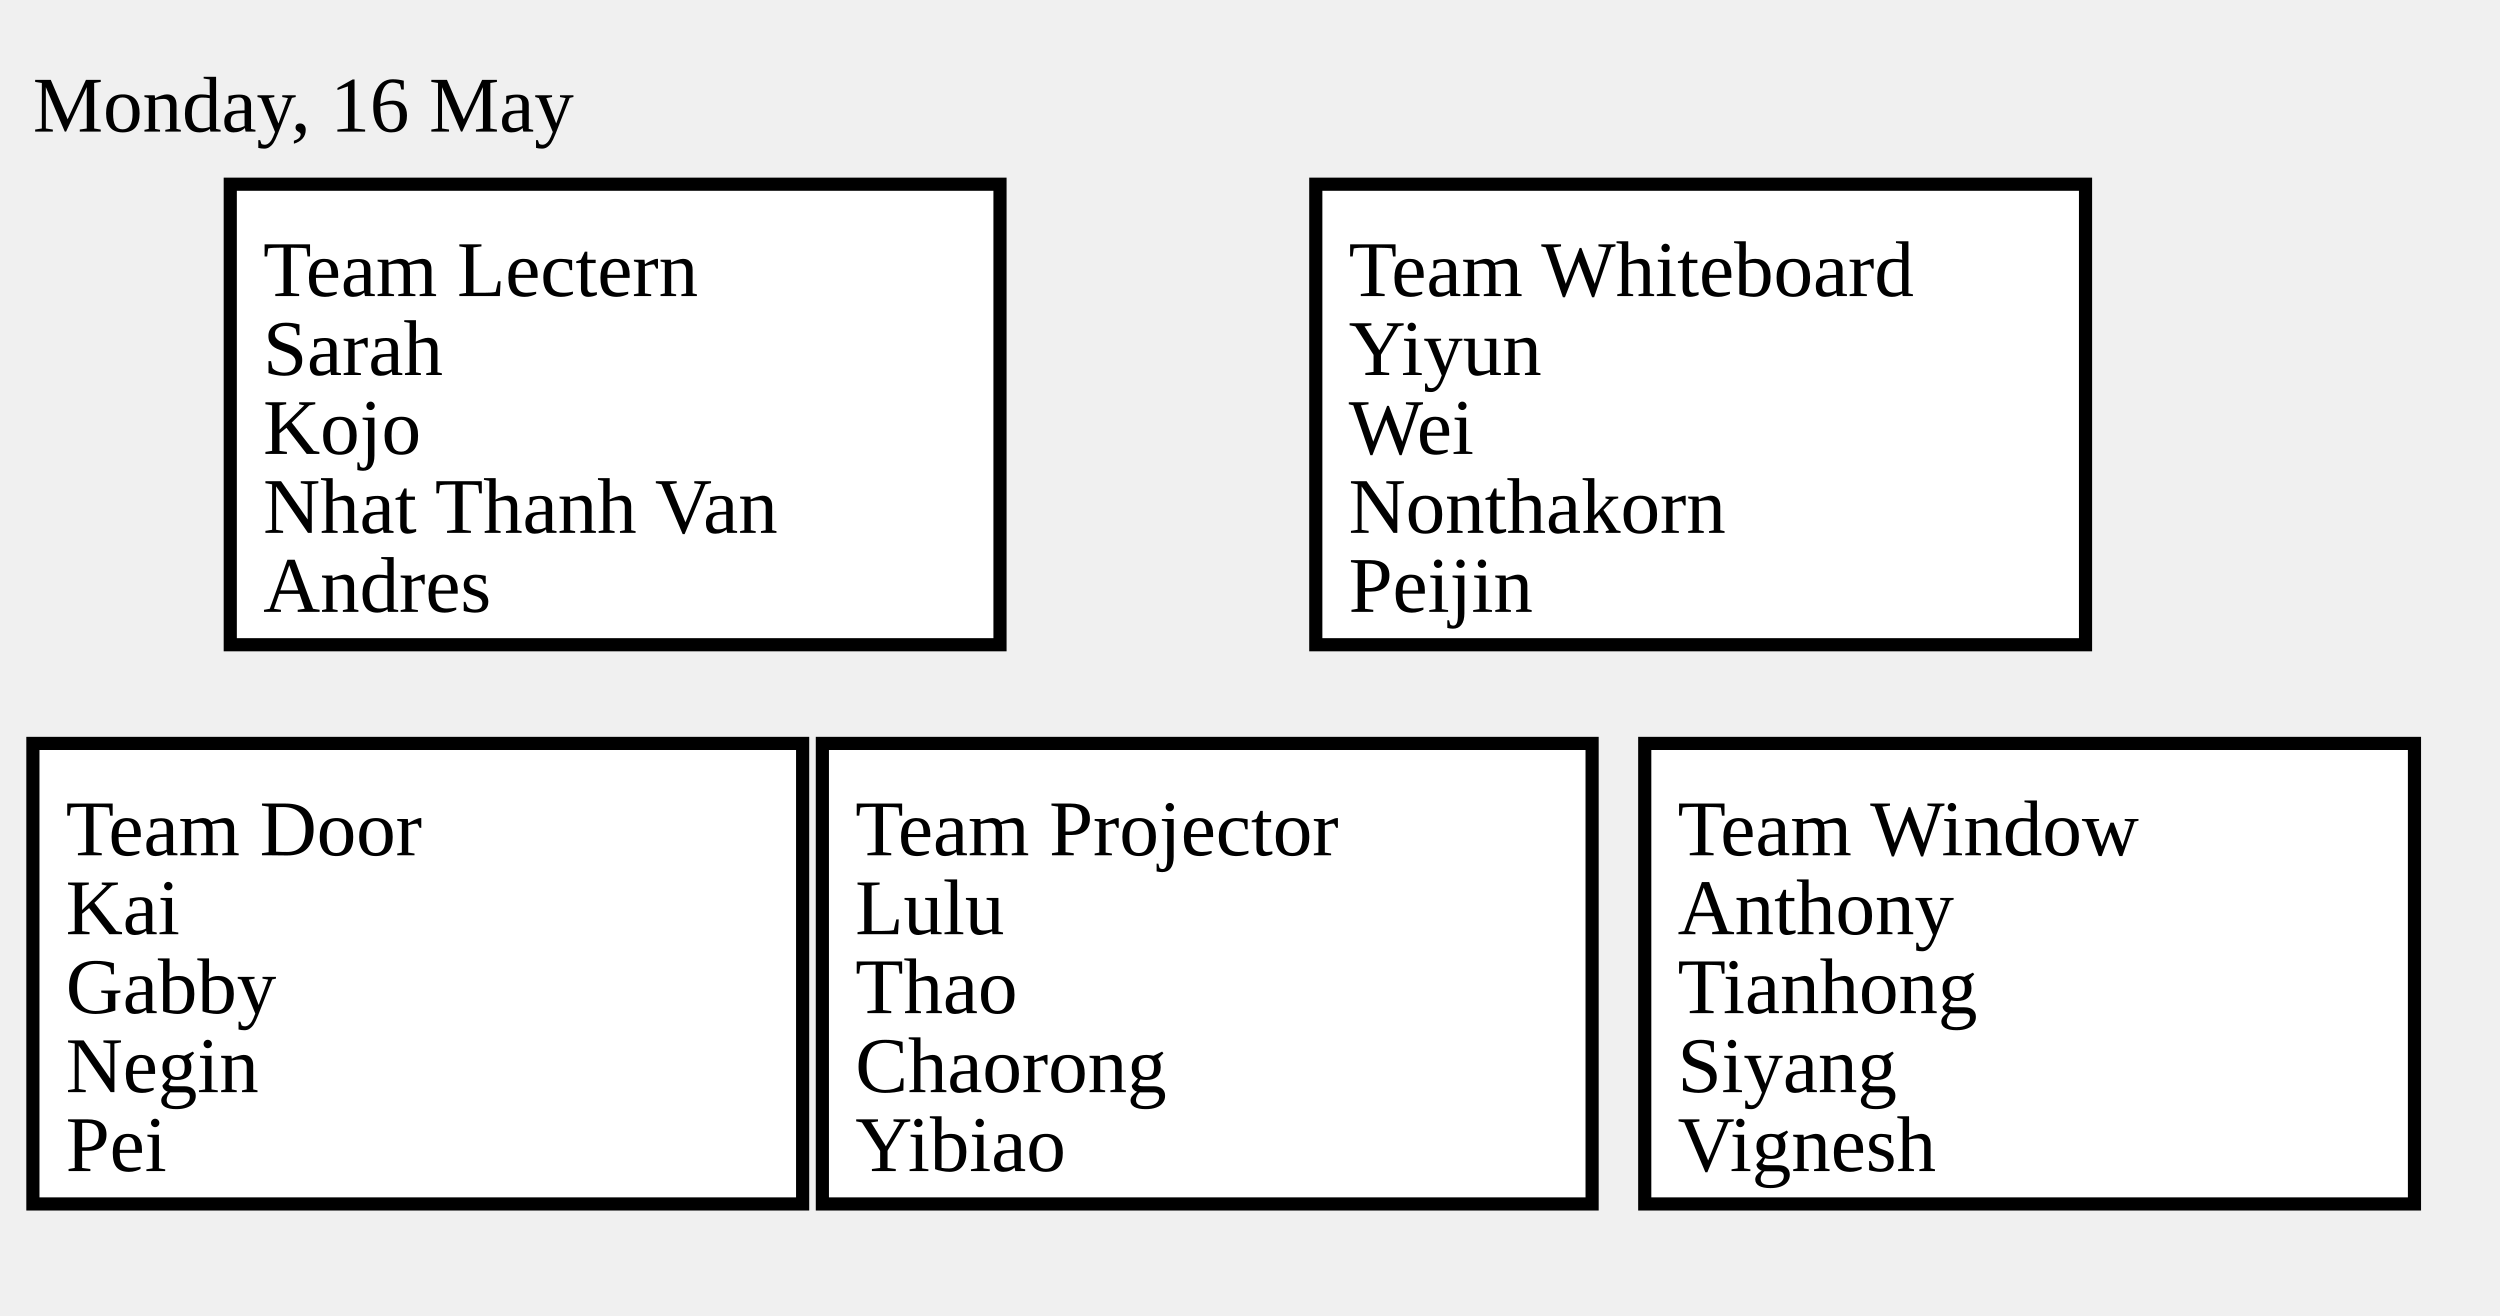
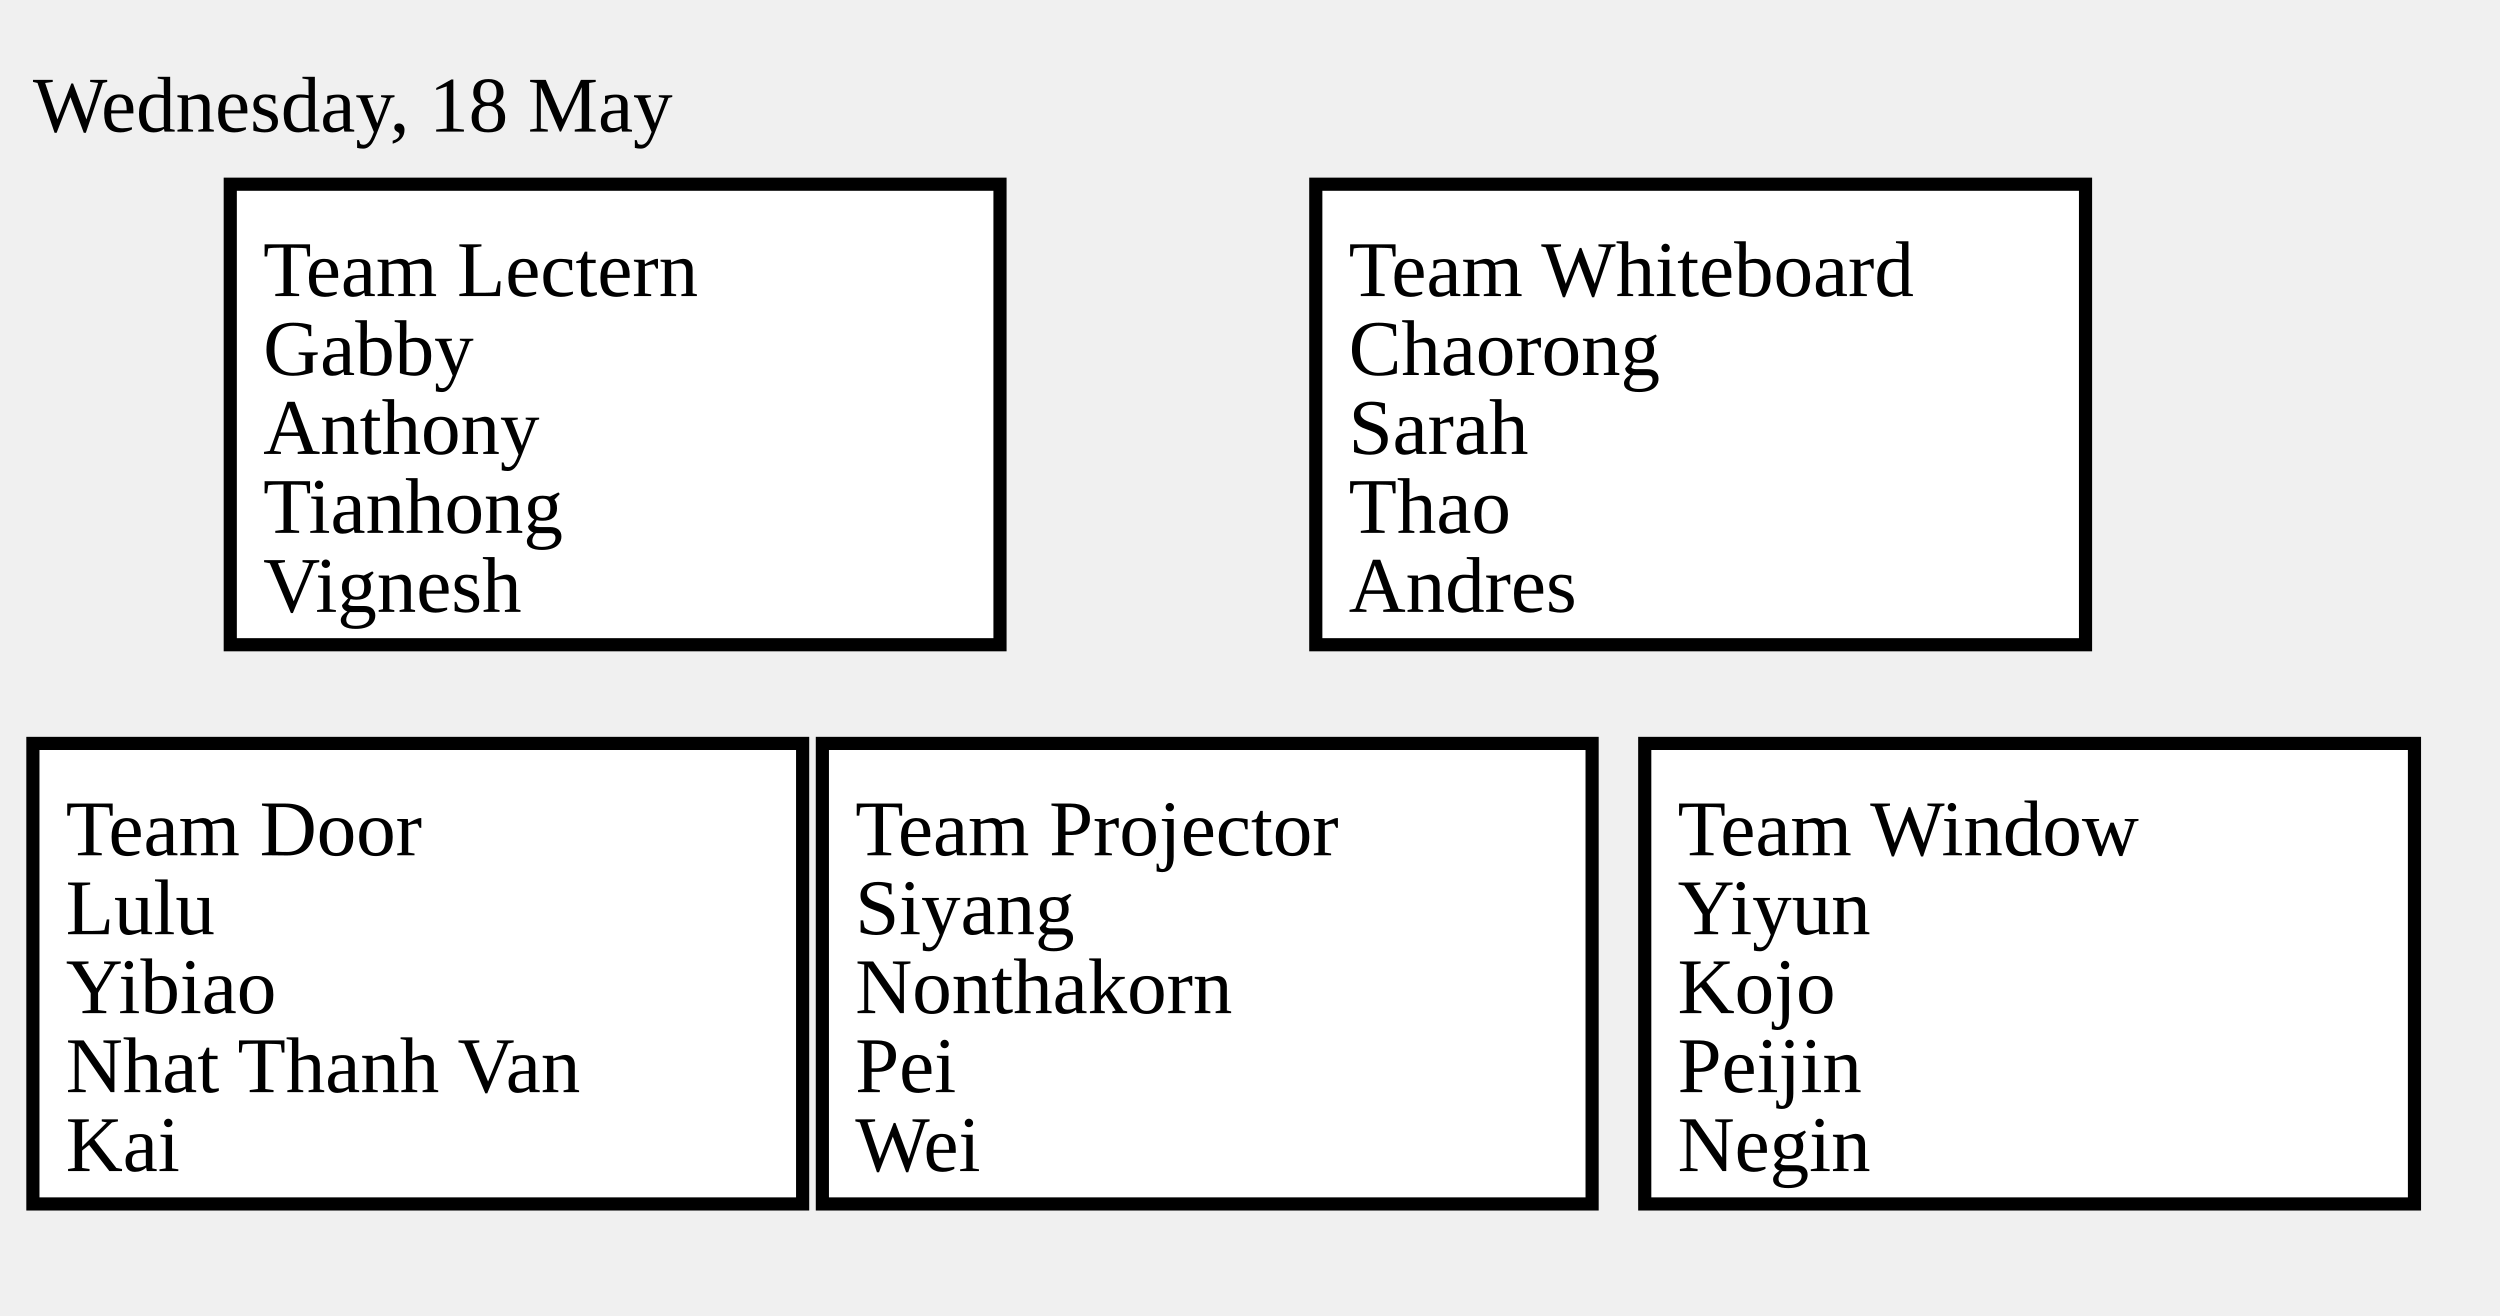
<svg xmlns="http://www.w3.org/2000/svg" width="380" height="200" viewBox="0 -200 380 200">
  <defs>
</defs>
  <rect x="200" y="-172.0" width="117" height="70" fill="#ffffff" stroke-width="2" stroke="black" />
  <text x="205" y="-155.0" font-size="12" fill="black" dy="0em">Team Whiteboard</text>
-   <text x="205" y="-143.0" font-size="12" fill="black" dy="0em">Yiyun</text>
-   <text x="205" y="-131.0" font-size="12" fill="black" dy="0em">Wei</text>
-   <text x="205" y="-119.0" font-size="12" fill="black" dy="0em">Nonthakorn</text>
-   <text x="205" y="-107.0" font-size="12" fill="black" dy="0em">Peijin</text>
+   <text x="205" y="-143.0" font-size="12" fill="black" dy="0em">Chaorong</text>
+   <text x="205" y="-131.0" font-size="12" fill="black" dy="0em">Sarah</text>
+   <text x="205" y="-119.0" font-size="12" fill="black" dy="0em">Thao</text>
+   <text x="205" y="-107.0" font-size="12" fill="black" dy="0em">Andres</text>
  <rect x="5" y="-87.0" width="117" height="70" fill="#ffffff" stroke-width="2" stroke="black" />
  <text x="10" y="-70.0" font-size="12" fill="black" dy="0em">Team Door</text>
-   <text x="10" y="-58.0" font-size="12" fill="black" dy="0em">Kai</text>
-   <text x="10" y="-46.0" font-size="12" fill="black" dy="0em">Gabby</text>
-   <text x="10" y="-34.0" font-size="12" fill="black" dy="0em">Negin</text>
-   <text x="10" y="-22.0" font-size="12" fill="black" dy="0em">Pei</text>
+   <text x="10" y="-58.0" font-size="12" fill="black" dy="0em">Lulu</text>
+   <text x="10" y="-46.0" font-size="12" fill="black" dy="0em">Yibiao</text>
+   <text x="10" y="-34.0" font-size="12" fill="black" dy="0em">Nhat Thanh Van</text>
+   <text x="10" y="-22.0" font-size="12" fill="black" dy="0em">Kai</text>
  <rect x="250" y="-87.0" width="117" height="70" fill="#ffffff" stroke-width="2" stroke="black" />
  <text x="255" y="-70.0" font-size="12" fill="black" dy="0em">Team Window</text>
-   <text x="255" y="-58.0" font-size="12" fill="black" dy="0em">Anthony</text>
-   <text x="255" y="-46.0" font-size="12" fill="black" dy="0em">Tianhong</text>
-   <text x="255" y="-34.0" font-size="12" fill="black" dy="0em">Siyang</text>
-   <text x="255" y="-22.0" font-size="12" fill="black" dy="0em">Vignesh</text>
+   <text x="255" y="-58.0" font-size="12" fill="black" dy="0em">Yiyun</text>
+   <text x="255" y="-46.0" font-size="12" fill="black" dy="0em">Kojo</text>
+   <text x="255" y="-34.0" font-size="12" fill="black" dy="0em">Peijin</text>
+   <text x="255" y="-22.0" font-size="12" fill="black" dy="0em">Negin</text>
  <rect x="35" y="-172.0" width="117" height="70" fill="#ffffff" stroke-width="2" stroke="black" />
  <text x="40" y="-155.0" font-size="12" fill="black" dy="0em">Team Lectern</text>
-   <text x="40" y="-143.0" font-size="12" fill="black" dy="0em">Sarah</text>
-   <text x="40" y="-131.0" font-size="12" fill="black" dy="0em">Kojo</text>
-   <text x="40" y="-119.0" font-size="12" fill="black" dy="0em">Nhat Thanh Van</text>
-   <text x="40" y="-107.0" font-size="12" fill="black" dy="0em">Andres</text>
+   <text x="40" y="-143.0" font-size="12" fill="black" dy="0em">Gabby</text>
+   <text x="40" y="-131.0" font-size="12" fill="black" dy="0em">Anthony</text>
+   <text x="40" y="-119.0" font-size="12" fill="black" dy="0em">Tianhong</text>
+   <text x="40" y="-107.0" font-size="12" fill="black" dy="0em">Vignesh</text>
  <rect x="125" y="-87.0" width="117" height="70" fill="#ffffff" stroke-width="2" stroke="black" />
  <text x="130" y="-70.0" font-size="12" fill="black" dy="0em">Team Projector</text>
-   <text x="130" y="-58.0" font-size="12" fill="black" dy="0em">Lulu</text>
-   <text x="130" y="-46.0" font-size="12" fill="black" dy="0em">Thao</text>
-   <text x="130" y="-34.0" font-size="12" fill="black" dy="0em">Chaorong</text>
-   <text x="130" y="-22.0" font-size="12" fill="black" dy="0em">Yibiao</text>
-   <text x="5" y="-180" font-size="12" fill="black" dy="0em">Monday, 16 May</text>
+   <text x="130" y="-58.0" font-size="12" fill="black" dy="0em">Siyang</text>
+   <text x="130" y="-46.0" font-size="12" fill="black" dy="0em">Nonthakorn</text>
+   <text x="130" y="-34.0" font-size="12" fill="black" dy="0em">Pei</text>
+   <text x="130" y="-22.0" font-size="12" fill="black" dy="0em">Wei</text>
+   <text x="5" y="-180" font-size="12" fill="black" dy="0em">Wednesday, 18 May</text>
</svg>
